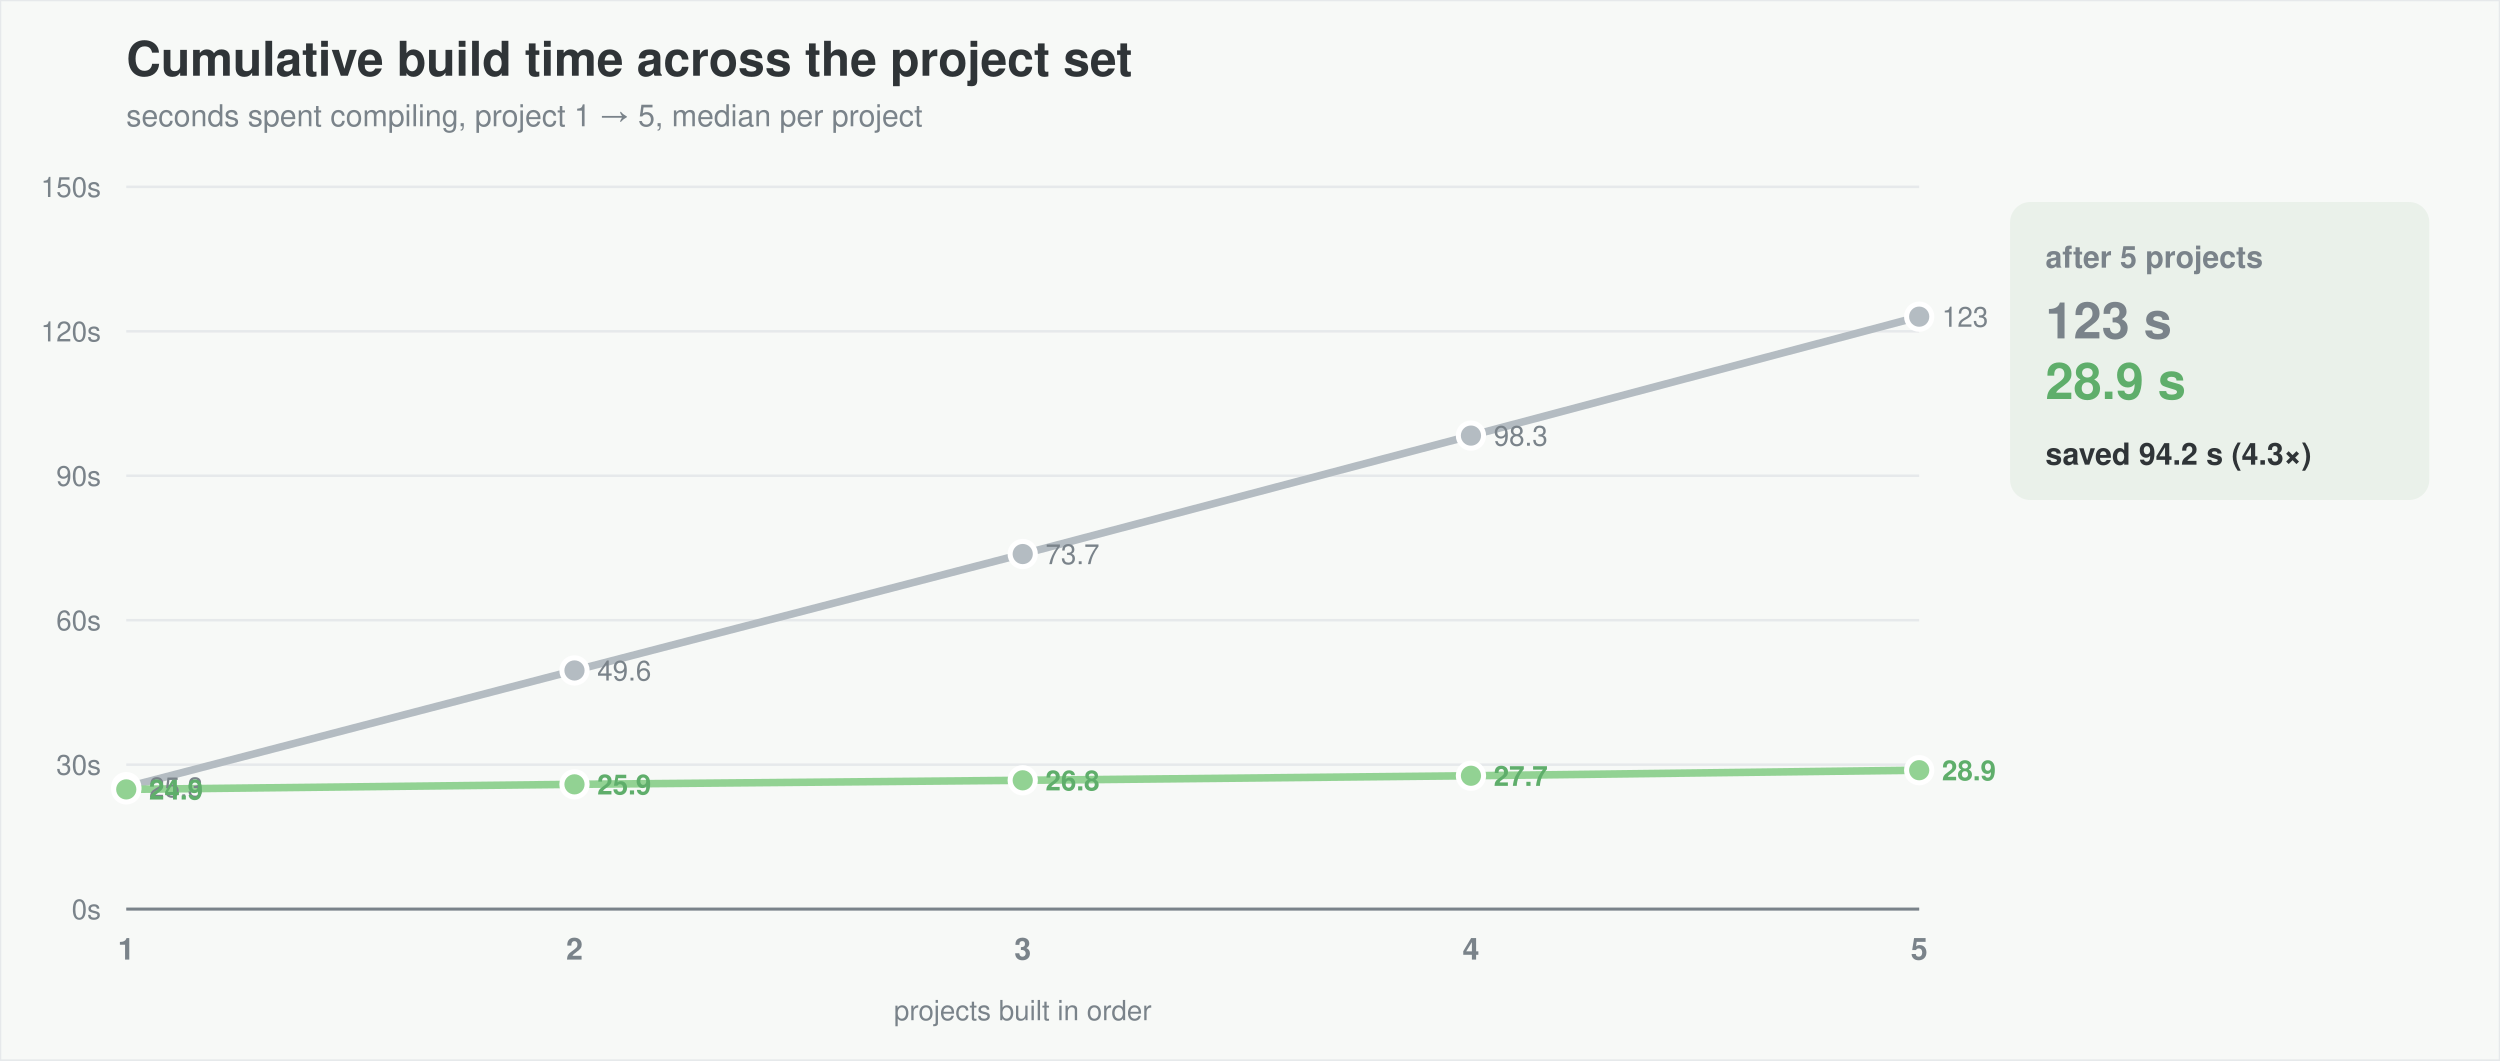
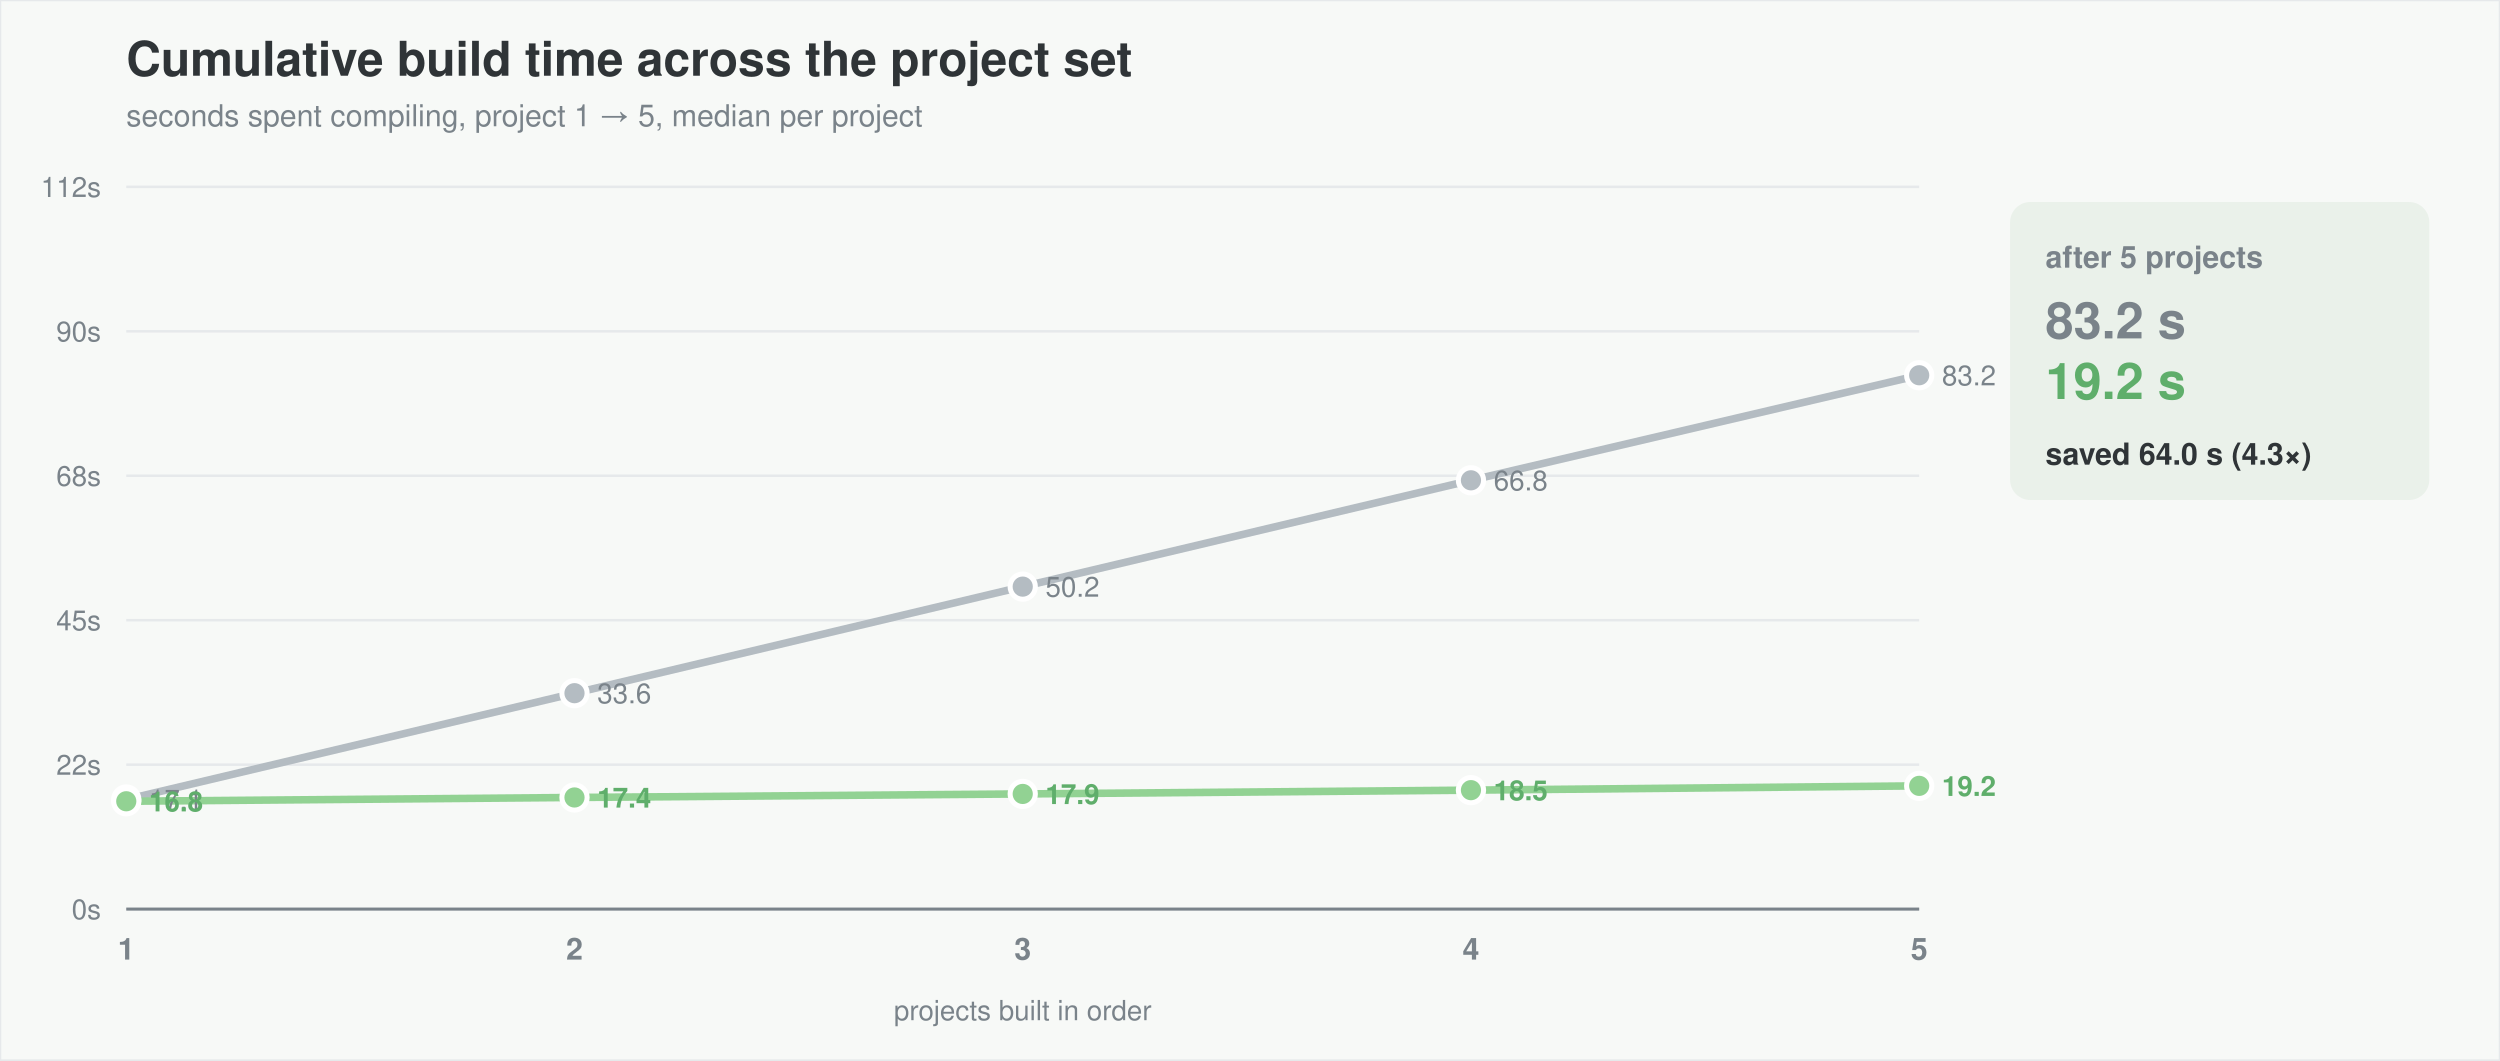
<svg xmlns="http://www.w3.org/2000/svg" width="990" height="420" viewBox="0 0 990 420">
  <rect x="0" y="0" width="990" height="420" fill="#F7F9F7" stroke="#E6E9EB" stroke-width="1" />
  <text x="50.0" y="30.0" font-family="-apple-system,BlinkMacSystemFont,'Segoe UI',Helvetica,Arial,sans-serif" font-size="19" fill="#2F3437" text-anchor="start" font-weight="700">Cumulative build time across the project set</text>
  <text x="50.0" y="50.0" font-family="-apple-system,BlinkMacSystemFont,'Segoe UI',Helvetica,Arial,sans-serif" font-size="12" fill="#7A838A" text-anchor="start" font-weight="normal">seconds spent compiling, project 1 → 5, median per project</text>
  <line x1="50.0" y1="360.0" x2="760.0" y2="360.0" stroke="#E6E9EB" stroke-width="1" />
  <text x="40.0" y="364.0" font-family="-apple-system,BlinkMacSystemFont,'Segoe UI',Helvetica,Arial,sans-serif" font-size="11" fill="#7A838A" text-anchor="end" font-weight="normal">0s</text>
  <line x1="50.0" y1="302.8" x2="760.0" y2="302.8" stroke="#E6E9EB" stroke-width="1" />
-   <text x="40.0" y="306.8" font-family="-apple-system,BlinkMacSystemFont,'Segoe UI',Helvetica,Arial,sans-serif" font-size="11" fill="#7A838A" text-anchor="end" font-weight="normal">30s</text>
+   <text x="40.0" y="306.8" font-family="-apple-system,BlinkMacSystemFont,'Segoe UI',Helvetica,Arial,sans-serif" font-size="11" fill="#7A838A" text-anchor="end" font-weight="normal">22s</text>
  <line x1="50.0" y1="245.6" x2="760.0" y2="245.6" stroke="#E6E9EB" stroke-width="1" />
-   <text x="40.0" y="249.6" font-family="-apple-system,BlinkMacSystemFont,'Segoe UI',Helvetica,Arial,sans-serif" font-size="11" fill="#7A838A" text-anchor="end" font-weight="normal">60s</text>
+   <text x="40.0" y="249.6" font-family="-apple-system,BlinkMacSystemFont,'Segoe UI',Helvetica,Arial,sans-serif" font-size="11" fill="#7A838A" text-anchor="end" font-weight="normal">45s</text>
  <line x1="50.0" y1="188.4" x2="760.0" y2="188.4" stroke="#E6E9EB" stroke-width="1" />
-   <text x="40.0" y="192.4" font-family="-apple-system,BlinkMacSystemFont,'Segoe UI',Helvetica,Arial,sans-serif" font-size="11" fill="#7A838A" text-anchor="end" font-weight="normal">90s</text>
+   <text x="40.0" y="192.4" font-family="-apple-system,BlinkMacSystemFont,'Segoe UI',Helvetica,Arial,sans-serif" font-size="11" fill="#7A838A" text-anchor="end" font-weight="normal">68s</text>
  <line x1="50.0" y1="131.2" x2="760.0" y2="131.2" stroke="#E6E9EB" stroke-width="1" />
-   <text x="40.0" y="135.2" font-family="-apple-system,BlinkMacSystemFont,'Segoe UI',Helvetica,Arial,sans-serif" font-size="11" fill="#7A838A" text-anchor="end" font-weight="normal">120s</text>
+   <text x="40.0" y="135.2" font-family="-apple-system,BlinkMacSystemFont,'Segoe UI',Helvetica,Arial,sans-serif" font-size="11" fill="#7A838A" text-anchor="end" font-weight="normal">90s</text>
  <line x1="50.0" y1="74.0" x2="760.0" y2="74.0" stroke="#E6E9EB" stroke-width="1" />
-   <text x="40.0" y="78.0" font-family="-apple-system,BlinkMacSystemFont,'Segoe UI',Helvetica,Arial,sans-serif" font-size="11" fill="#7A838A" text-anchor="end" font-weight="normal">150s</text>
-   <polyline points="50.0,311.7 227.5,265.5 405.0,219.4 582.5,172.5 760.0,125.4" fill="none" stroke="#B4BCC2" stroke-width="3" stroke-linejoin="round" stroke-linecap="round" />
-   <polyline points="50.0,312.6 227.5,310.6 405.0,309.0 582.5,307.2 760.0,305.0" fill="none" stroke="#92D293" stroke-width="3" stroke-linejoin="round" stroke-linecap="round" />
-   <circle cx="50.0" cy="311.7" r="5.0" fill="#B4BCC2" stroke="#FFFFFF" stroke-width="2" />
-   <circle cx="50.0" cy="312.6" r="5.0" fill="#92D293" stroke="#FFFFFF" stroke-width="2" />
+   <text x="40.0" y="78.0" font-family="-apple-system,BlinkMacSystemFont,'Segoe UI',Helvetica,Arial,sans-serif" font-size="11" fill="#7A838A" text-anchor="end" font-weight="normal">112s</text>
+   <polyline points="50.0,316.6 227.5,274.5 405.0,232.3 582.5,190.2 760.0,148.6" fill="none" stroke="#B4BCC2" stroke-width="3" stroke-linejoin="round" stroke-linecap="round" />
+   <polyline points="50.0,317.3 227.5,315.8 405.0,314.4 582.5,312.9 760.0,311.2" fill="none" stroke="#92D293" stroke-width="3" stroke-linejoin="round" stroke-linecap="round" />
+   <circle cx="50.0" cy="316.6" r="5.0" fill="#B4BCC2" stroke="#FFFFFF" stroke-width="2" />
+   <circle cx="50.0" cy="317.3" r="5.0" fill="#92D293" stroke="#FFFFFF" stroke-width="2" />
  <text x="50.0" y="380.0" font-family="-apple-system,BlinkMacSystemFont,'Segoe UI',Helvetica,Arial,sans-serif" font-size="12" fill="#7A838A" text-anchor="middle" font-weight="600">1</text>
-   <text x="59.0" y="315.7" font-family="-apple-system,BlinkMacSystemFont,'Segoe UI',Helvetica,Arial,sans-serif" font-size="11" fill="#7A838A" text-anchor="start" font-weight="normal">25.3</text>
-   <text x="59.0" y="316.6" font-family="-apple-system,BlinkMacSystemFont,'Segoe UI',Helvetica,Arial,sans-serif" font-size="11" fill="#5FAE6B" text-anchor="start" font-weight="600">24.9</text>
-   <circle cx="227.5" cy="265.5" r="5.0" fill="#B4BCC2" stroke="#FFFFFF" stroke-width="2" />
-   <circle cx="227.5" cy="310.6" r="5.0" fill="#92D293" stroke="#FFFFFF" stroke-width="2" />
+   <text x="59.0" y="320.6" font-family="-apple-system,BlinkMacSystemFont,'Segoe UI',Helvetica,Arial,sans-serif" font-size="11" fill="#7A838A" text-anchor="start" font-weight="normal">17.1</text>
+   <text x="59.0" y="321.3" font-family="-apple-system,BlinkMacSystemFont,'Segoe UI',Helvetica,Arial,sans-serif" font-size="11" fill="#5FAE6B" text-anchor="start" font-weight="600">16.8</text>
+   <circle cx="227.5" cy="274.5" r="5.0" fill="#B4BCC2" stroke="#FFFFFF" stroke-width="2" />
+   <circle cx="227.5" cy="315.8" r="5.0" fill="#92D293" stroke="#FFFFFF" stroke-width="2" />
  <text x="227.5" y="380.0" font-family="-apple-system,BlinkMacSystemFont,'Segoe UI',Helvetica,Arial,sans-serif" font-size="12" fill="#7A838A" text-anchor="middle" font-weight="600">2</text>
-   <text x="236.5" y="269.5" font-family="-apple-system,BlinkMacSystemFont,'Segoe UI',Helvetica,Arial,sans-serif" font-size="11" fill="#7A838A" text-anchor="start" font-weight="normal">49.6</text>
-   <text x="236.5" y="314.6" font-family="-apple-system,BlinkMacSystemFont,'Segoe UI',Helvetica,Arial,sans-serif" font-size="11" fill="#5FAE6B" text-anchor="start" font-weight="600">25.9</text>
-   <circle cx="405.0" cy="219.4" r="5.0" fill="#B4BCC2" stroke="#FFFFFF" stroke-width="2" />
-   <circle cx="405.0" cy="309.0" r="5.0" fill="#92D293" stroke="#FFFFFF" stroke-width="2" />
+   <text x="236.5" y="278.5" font-family="-apple-system,BlinkMacSystemFont,'Segoe UI',Helvetica,Arial,sans-serif" font-size="11" fill="#7A838A" text-anchor="start" font-weight="normal">33.6</text>
+   <text x="236.5" y="319.8" font-family="-apple-system,BlinkMacSystemFont,'Segoe UI',Helvetica,Arial,sans-serif" font-size="11" fill="#5FAE6B" text-anchor="start" font-weight="600">17.4</text>
+   <circle cx="405.0" cy="232.3" r="5.0" fill="#B4BCC2" stroke="#FFFFFF" stroke-width="2" />
+   <circle cx="405.0" cy="314.4" r="5.0" fill="#92D293" stroke="#FFFFFF" stroke-width="2" />
  <text x="405.0" y="380.0" font-family="-apple-system,BlinkMacSystemFont,'Segoe UI',Helvetica,Arial,sans-serif" font-size="12" fill="#7A838A" text-anchor="middle" font-weight="600">3</text>
-   <text x="414.0" y="223.4" font-family="-apple-system,BlinkMacSystemFont,'Segoe UI',Helvetica,Arial,sans-serif" font-size="11" fill="#7A838A" text-anchor="start" font-weight="normal">73.7</text>
-   <text x="414.0" y="313.0" font-family="-apple-system,BlinkMacSystemFont,'Segoe UI',Helvetica,Arial,sans-serif" font-size="11" fill="#5FAE6B" text-anchor="start" font-weight="600">26.8</text>
-   <circle cx="582.5" cy="172.5" r="5.0" fill="#B4BCC2" stroke="#FFFFFF" stroke-width="2" />
-   <circle cx="582.5" cy="307.2" r="5.0" fill="#92D293" stroke="#FFFFFF" stroke-width="2" />
+   <text x="414.0" y="236.3" font-family="-apple-system,BlinkMacSystemFont,'Segoe UI',Helvetica,Arial,sans-serif" font-size="11" fill="#7A838A" text-anchor="start" font-weight="normal">50.2</text>
+   <text x="414.0" y="318.4" font-family="-apple-system,BlinkMacSystemFont,'Segoe UI',Helvetica,Arial,sans-serif" font-size="11" fill="#5FAE6B" text-anchor="start" font-weight="600">17.9</text>
+   <circle cx="582.5" cy="190.2" r="5.0" fill="#B4BCC2" stroke="#FFFFFF" stroke-width="2" />
+   <circle cx="582.5" cy="312.9" r="5.0" fill="#92D293" stroke="#FFFFFF" stroke-width="2" />
  <text x="582.5" y="380.0" font-family="-apple-system,BlinkMacSystemFont,'Segoe UI',Helvetica,Arial,sans-serif" font-size="12" fill="#7A838A" text-anchor="middle" font-weight="600">4</text>
-   <text x="591.5" y="176.5" font-family="-apple-system,BlinkMacSystemFont,'Segoe UI',Helvetica,Arial,sans-serif" font-size="11" fill="#7A838A" text-anchor="start" font-weight="normal">98.3</text>
-   <text x="591.5" y="311.2" font-family="-apple-system,BlinkMacSystemFont,'Segoe UI',Helvetica,Arial,sans-serif" font-size="11" fill="#5FAE6B" text-anchor="start" font-weight="600">27.7</text>
-   <circle cx="760.0" cy="125.4" r="5.0" fill="#B4BCC2" stroke="#FFFFFF" stroke-width="2" />
-   <circle cx="760.0" cy="305.0" r="5.0" fill="#92D293" stroke="#FFFFFF" stroke-width="2" />
+   <text x="591.5" y="194.2" font-family="-apple-system,BlinkMacSystemFont,'Segoe UI',Helvetica,Arial,sans-serif" font-size="11" fill="#7A838A" text-anchor="start" font-weight="normal">66.8</text>
+   <text x="591.5" y="316.9" font-family="-apple-system,BlinkMacSystemFont,'Segoe UI',Helvetica,Arial,sans-serif" font-size="11" fill="#5FAE6B" text-anchor="start" font-weight="600">18.5</text>
+   <circle cx="760.0" cy="148.6" r="5.0" fill="#B4BCC2" stroke="#FFFFFF" stroke-width="2" />
+   <circle cx="760.0" cy="311.2" r="5.0" fill="#92D293" stroke="#FFFFFF" stroke-width="2" />
  <text x="760.0" y="380.0" font-family="-apple-system,BlinkMacSystemFont,'Segoe UI',Helvetica,Arial,sans-serif" font-size="12" fill="#7A838A" text-anchor="middle" font-weight="600">5</text>
-   <text x="769.0" y="129.4" font-family="-apple-system,BlinkMacSystemFont,'Segoe UI',Helvetica,Arial,sans-serif" font-size="11" fill="#7A838A" text-anchor="start" font-weight="normal">123</text>
-   <text x="769.0" y="309.0" font-family="-apple-system,BlinkMacSystemFont,'Segoe UI',Helvetica,Arial,sans-serif" font-size="11" fill="#5FAE6B" text-anchor="start" font-weight="600">28.9</text>
+   <text x="769.0" y="152.6" font-family="-apple-system,BlinkMacSystemFont,'Segoe UI',Helvetica,Arial,sans-serif" font-size="11" fill="#7A838A" text-anchor="start" font-weight="normal">83.2</text>
+   <text x="769.0" y="315.2" font-family="-apple-system,BlinkMacSystemFont,'Segoe UI',Helvetica,Arial,sans-serif" font-size="11" fill="#5FAE6B" text-anchor="start" font-weight="600">19.2</text>
  <line x1="50.0" y1="360.0" x2="760.0" y2="360.0" stroke="#7A838A" stroke-width="1.2" />
  <text x="405.0" y="404.0" font-family="-apple-system,BlinkMacSystemFont,'Segoe UI',Helvetica,Arial,sans-serif" font-size="11" fill="#7A838A" text-anchor="middle" font-weight="normal">projects built in order</text>
  <rect x="796.0" y="80.0" width="166.0" height="118.0" fill="#EAF1EA" rx="8.0" opacity="1.0" />
  <text x="810.0" y="106.0" font-family="-apple-system,BlinkMacSystemFont,'Segoe UI',Helvetica,Arial,sans-serif" font-size="12" fill="#7A838A" text-anchor="start" font-weight="600">after 5 projects</text>
-   <text x="810.0" y="134.0" font-family="-apple-system,BlinkMacSystemFont,'Segoe UI',Helvetica,Arial,sans-serif" font-size="20" fill="#7A838A" text-anchor="start" font-weight="700">123 s</text>
-   <text x="810.0" y="158.0" font-family="-apple-system,BlinkMacSystemFont,'Segoe UI',Helvetica,Arial,sans-serif" font-size="20" fill="#5FAE6B" text-anchor="start" font-weight="700">28.9 s</text>
-   <text x="810.0" y="184.0" font-family="-apple-system,BlinkMacSystemFont,'Segoe UI',Helvetica,Arial,sans-serif" font-size="12" fill="#2F3437" text-anchor="start" font-weight="600">saved 94.2 s  (4.3×)</text>
+   <text x="810.0" y="134.0" font-family="-apple-system,BlinkMacSystemFont,'Segoe UI',Helvetica,Arial,sans-serif" font-size="20" fill="#7A838A" text-anchor="start" font-weight="700">83.2 s</text>
+   <text x="810.0" y="158.0" font-family="-apple-system,BlinkMacSystemFont,'Segoe UI',Helvetica,Arial,sans-serif" font-size="20" fill="#5FAE6B" text-anchor="start" font-weight="700">19.2 s</text>
+   <text x="810.0" y="184.0" font-family="-apple-system,BlinkMacSystemFont,'Segoe UI',Helvetica,Arial,sans-serif" font-size="12" fill="#2F3437" text-anchor="start" font-weight="600">saved 64.0 s  (4.3×)</text>
</svg>
